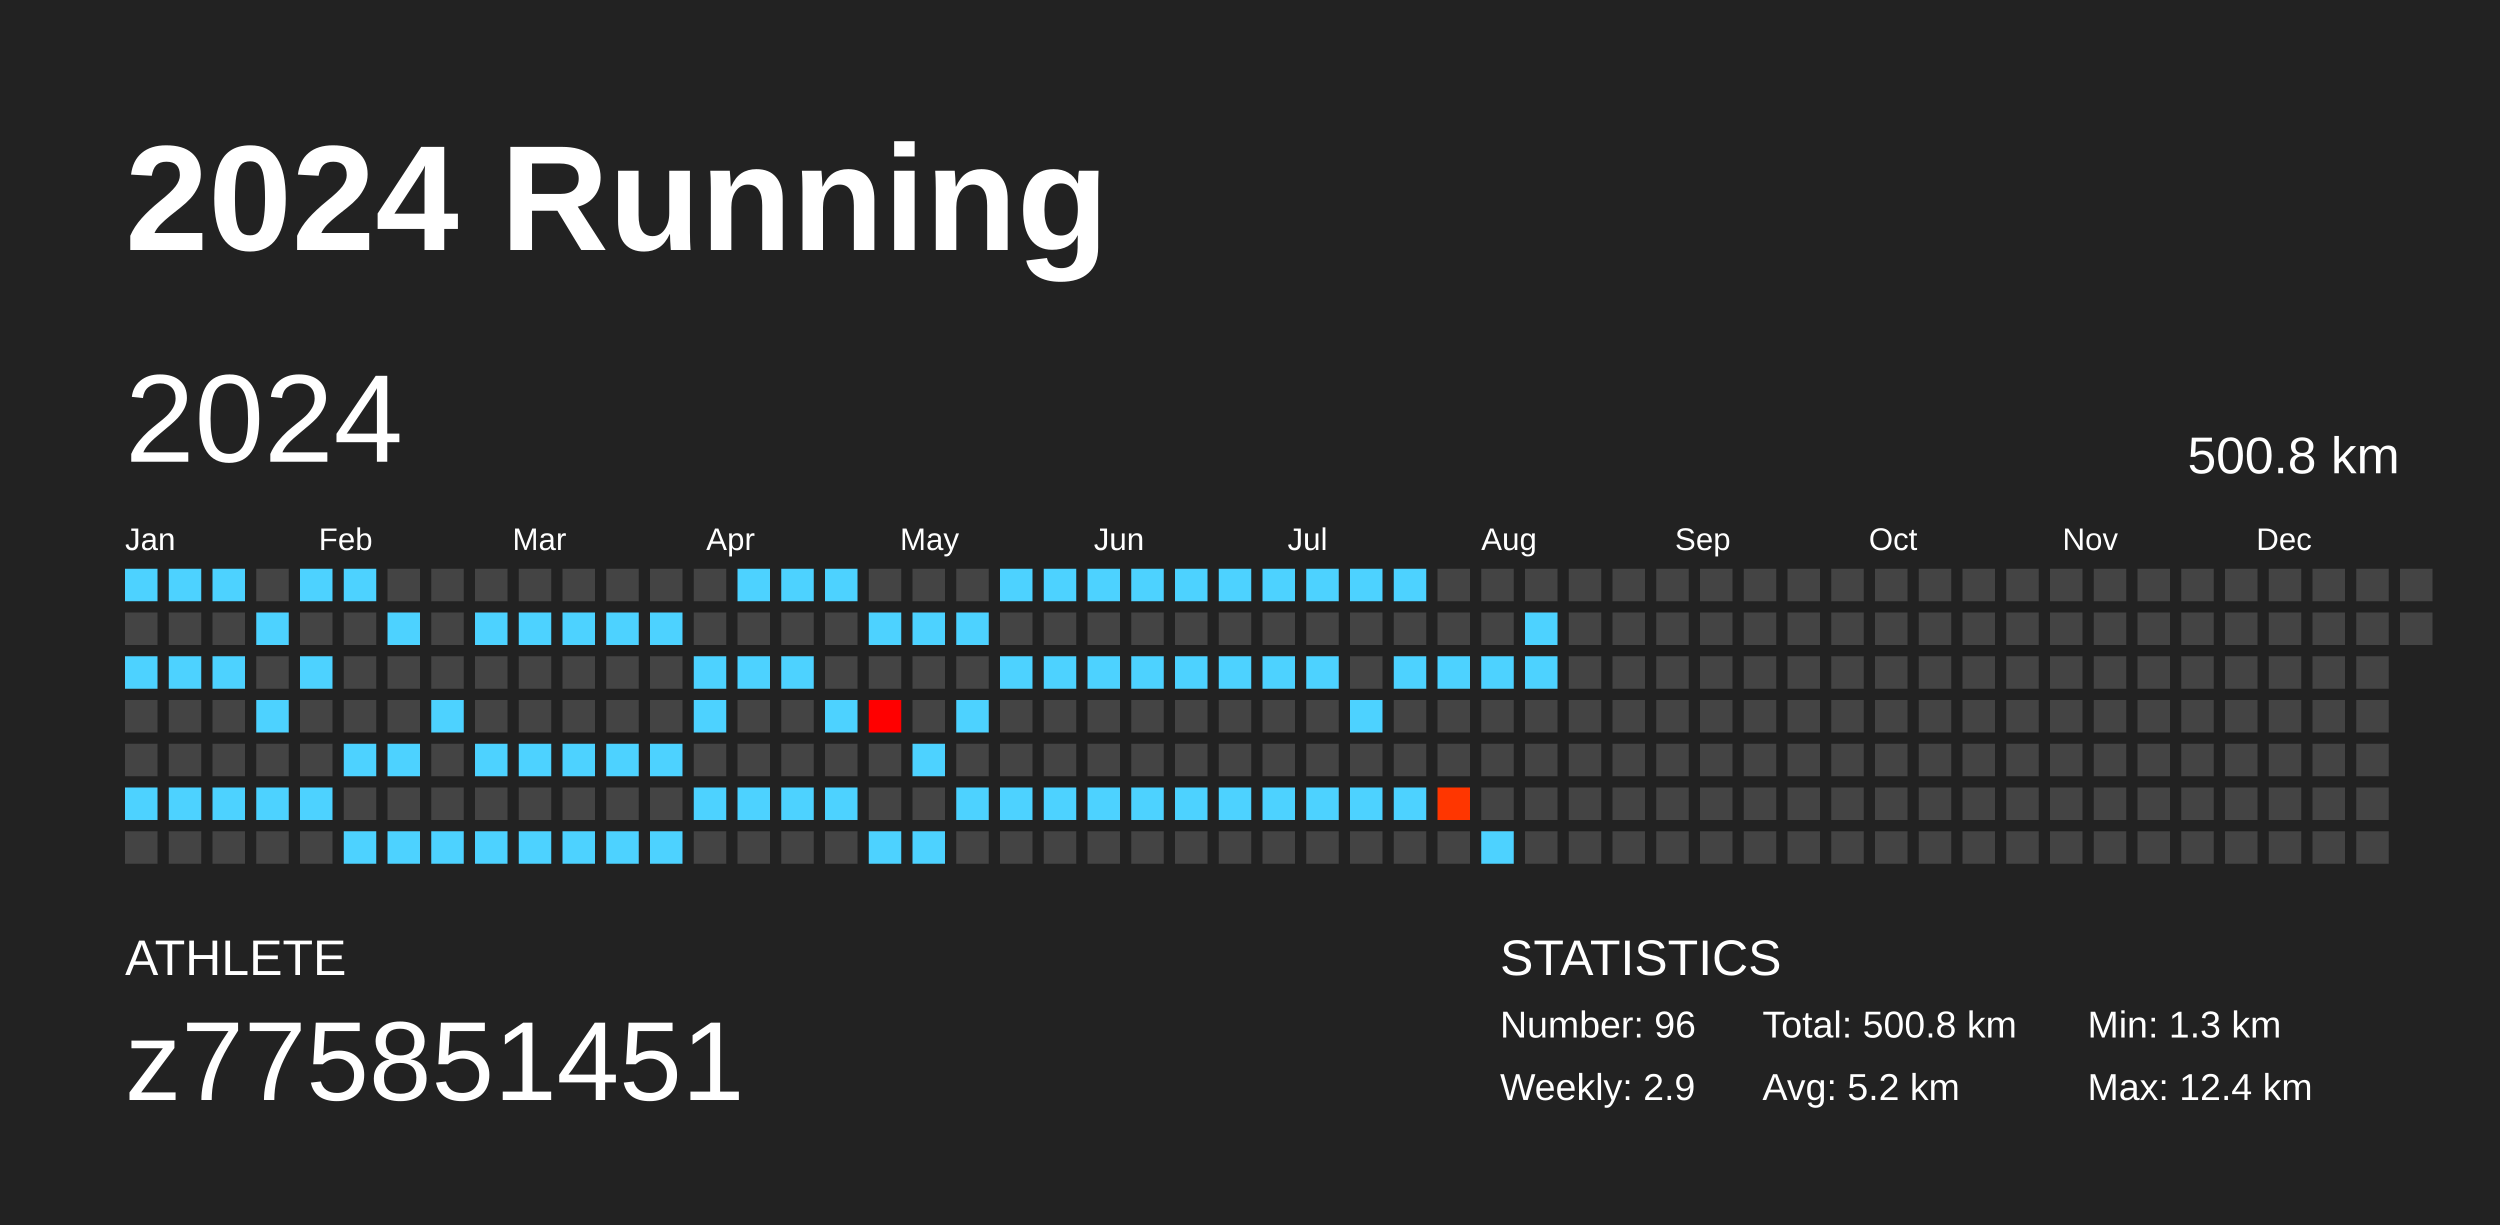
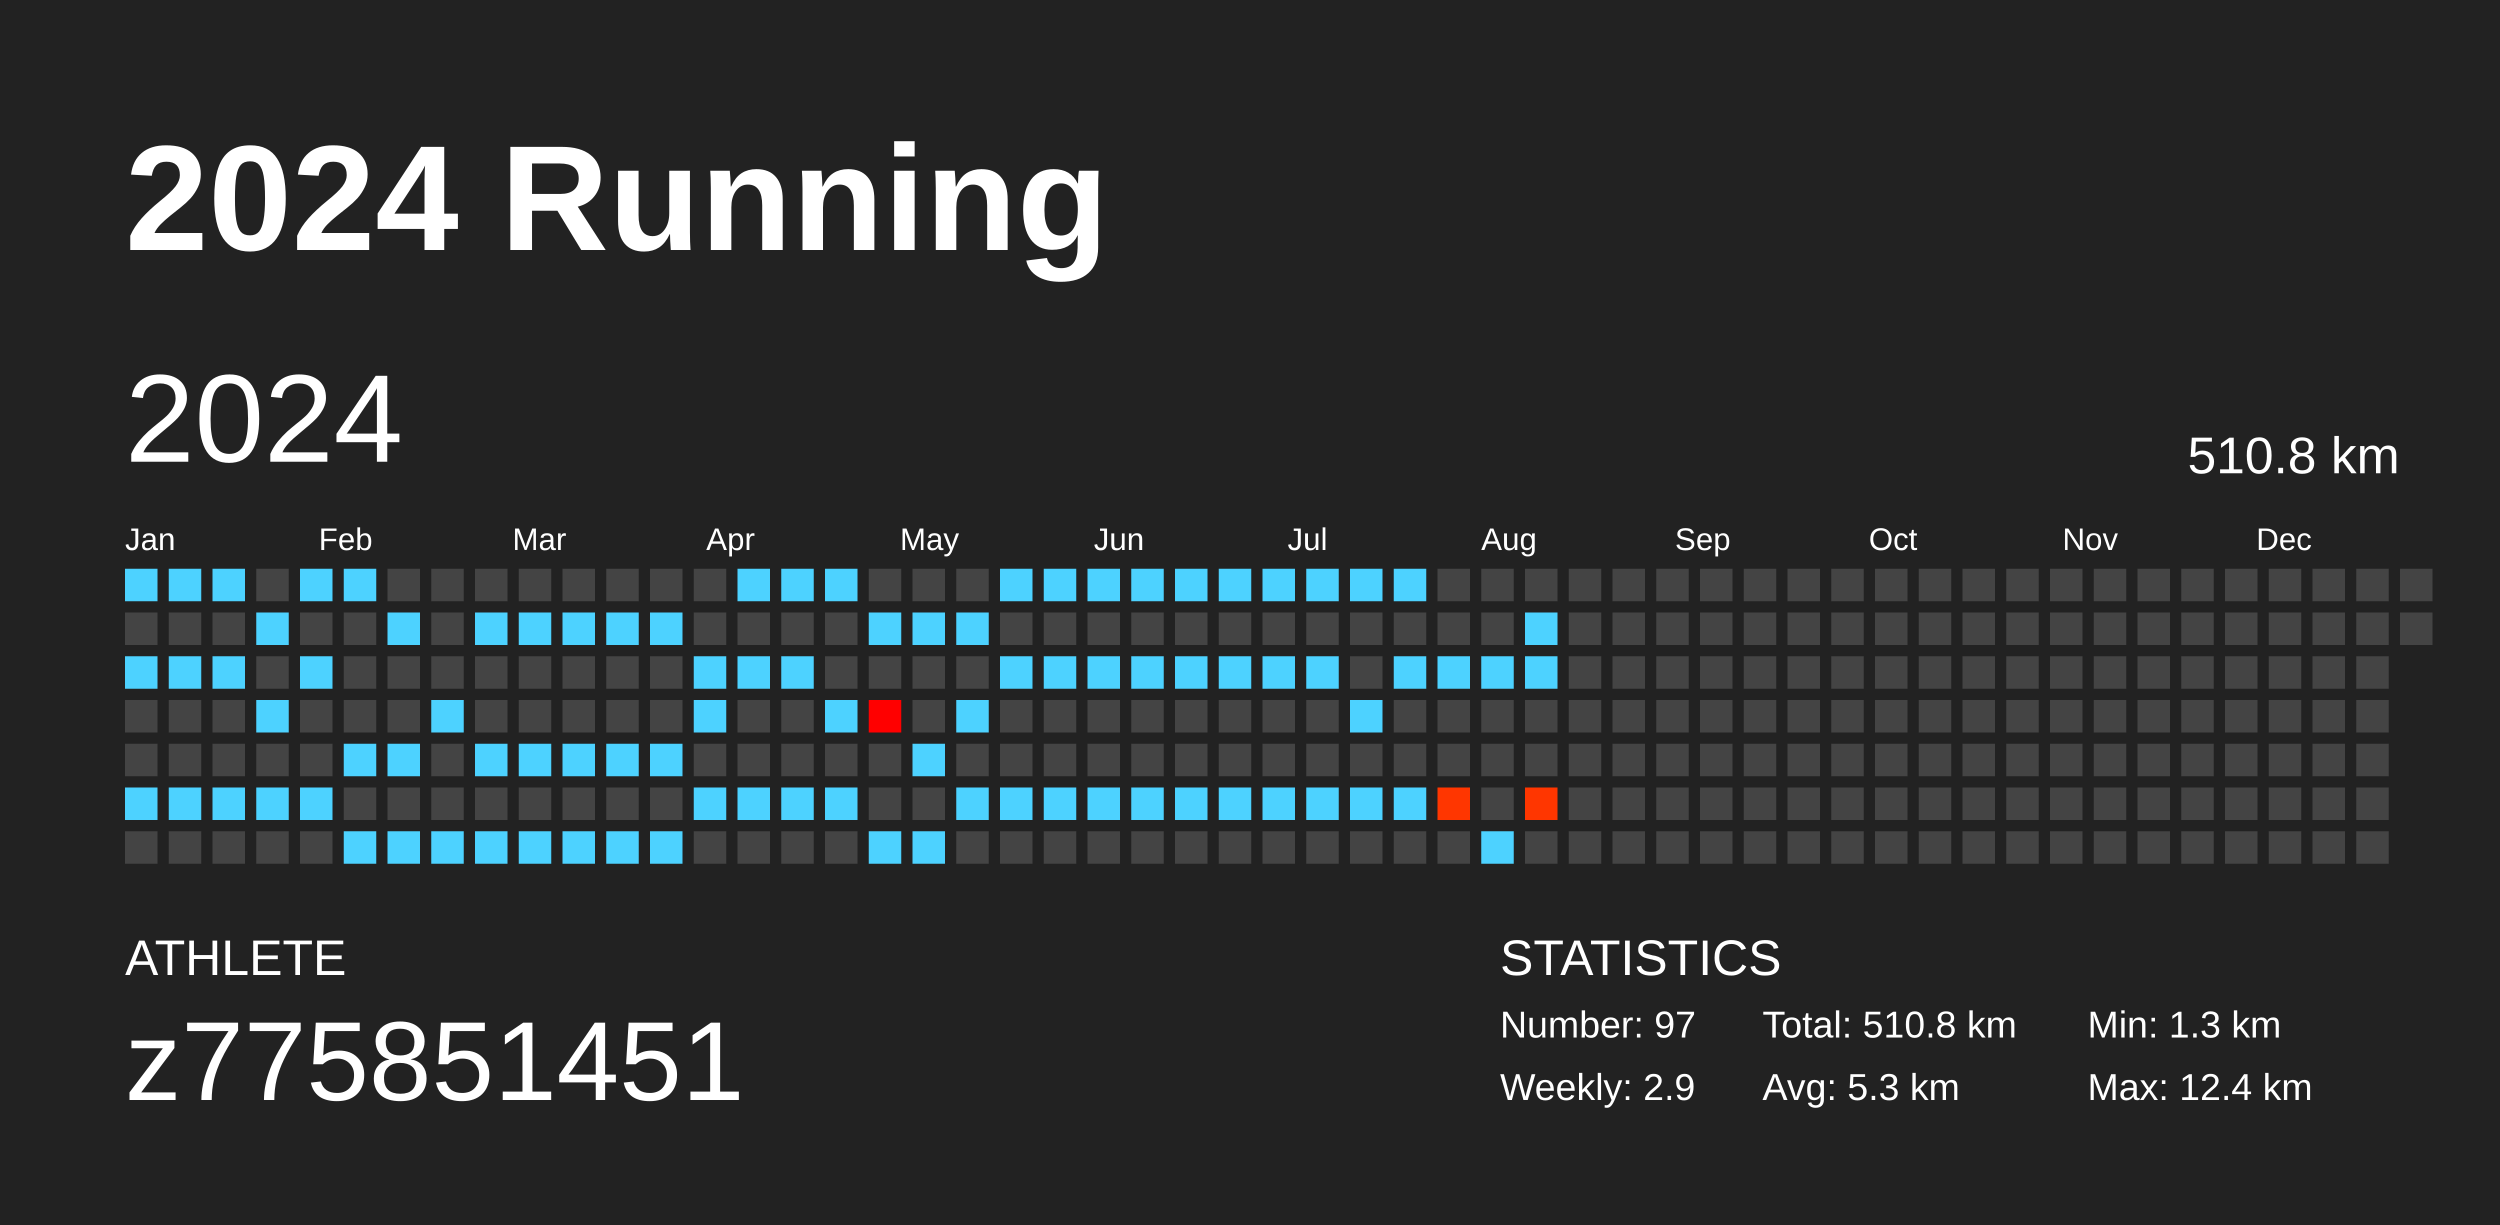
<svg xmlns="http://www.w3.org/2000/svg" baseProfile="full" height="98mm" version="1.1" viewBox="0,0,200,98" width="200mm">
  <defs />
  <rect fill="#222222" height="98" width="200" x="0" y="0" />
  <text fill="#FFFFFF" style="font-size:12px; font-family:Arial; font-weight:bold;" x="10" y="20">2024 Running</text>
  <text fill="#FFFFFF" style="font-size:4px; font-family:Arial" x="10" y="78">ATHLETE</text>
  <text fill="#FFFFFF" style="font-size:9px; font-family:Arial" x="10" y="88">z775851451</text>
  <text fill="#FFFFFF" style="font-size:4px; font-family:Arial" x="120" y="78">STATISTICS</text>
-   <text fill="#FFFFFF" style="font-size:3px; font-family:Arial" x="120" y="83">Number: 96</text>
+   <text fill="#FFFFFF" style="font-size:3px; font-family:Arial" x="120" y="83">Number: 97</text>
  <text fill="#FFFFFF" style="font-size:3px; font-family:Arial" x="120" y="88">Weekly: 2.9</text>
-   <text fill="#FFFFFF" style="font-size:3px; font-family:Arial" x="141" y="83">Total: 500.8 km</text>
-   <text fill="#FFFFFF" style="font-size:3px; font-family:Arial" x="141" y="88">Avg: 5.2 km</text>
+   <text fill="#FFFFFF" style="font-size:3px; font-family:Arial" x="141" y="83">Total: 510.8 km</text>
+   <text fill="#FFFFFF" style="font-size:3px; font-family:Arial" x="141" y="88">Avg: 5.3 km</text>
  <text fill="#FFFFFF" style="font-size:3px; font-family:Arial" x="167" y="83">Min: 1.3 km</text>
  <text fill="#FFFFFF" style="font-size:3px; font-family:Arial" x="167" y="88">Max: 12.4 km</text>
  <text dominant-baseline="hanging" fill="#FFFFFF" style="font-size:10.0px; font-family:Arial;" x="10" y="30">2024</text>
-   <text dominant-baseline="hanging" fill="#FFFFFF" style="font-size:4.125px; font-family:Arial;" x="175" y="35">500.8 km</text>
+   <text dominant-baseline="hanging" fill="#FFFFFF" style="font-size:4.125px; font-family:Arial;" x="175" y="35">510.8 km</text>
  <text fill="#FFFFFF" style="font-size:2.5px; font-family:Arial" x="10.0" y="44">Jan</text>
  <text fill="#FFFFFF" style="font-size:2.5px; font-family:Arial" x="25.5" y="44">Feb</text>
  <text fill="#FFFFFF" style="font-size:2.5px; font-family:Arial" x="41.0" y="44">Mar</text>
  <text fill="#FFFFFF" style="font-size:2.5px; font-family:Arial" x="56.5" y="44">Apr</text>
  <text fill="#FFFFFF" style="font-size:2.5px; font-family:Arial" x="72.0" y="44">May</text>
  <text fill="#FFFFFF" style="font-size:2.5px; font-family:Arial" x="87.5" y="44">Jun</text>
  <text fill="#FFFFFF" style="font-size:2.5px; font-family:Arial" x="103.0" y="44">Jul</text>
  <text fill="#FFFFFF" style="font-size:2.5px; font-family:Arial" x="118.5" y="44">Aug</text>
  <text fill="#FFFFFF" style="font-size:2.5px; font-family:Arial" x="134.0" y="44">Sep</text>
  <text fill="#FFFFFF" style="font-size:2.5px; font-family:Arial" x="149.5" y="44">Oct</text>
  <text fill="#FFFFFF" style="font-size:2.5px; font-family:Arial" x="165.0" y="44">Nov</text>
  <text fill="#FFFFFF" style="font-size:2.5px; font-family:Arial" x="180.5" y="44">Dec</text>
  <rect fill="#4dd2ff" height="2.6" width="2.6" x="10.0" y="45.5" />
  <rect fill="#444444" height="2.6" width="2.6" x="10.0" y="49.0" />
  <rect fill="#4dd2ff" height="2.6" width="2.6" x="10.0" y="52.5" />
  <rect fill="#444444" height="2.6" width="2.6" x="10.0" y="56.0" />
  <rect fill="#444444" height="2.6" width="2.6" x="10.0" y="59.5" />
  <rect fill="#4dd2ff" height="2.6" width="2.6" x="10.0" y="63.0" />
  <rect fill="#444444" height="2.6" width="2.6" x="10.0" y="66.5" />
  <rect fill="#4dd2ff" height="2.6" width="2.6" x="13.5" y="45.5" />
  <rect fill="#444444" height="2.6" width="2.6" x="13.5" y="49.0" />
  <rect fill="#4dd2ff" height="2.6" width="2.6" x="13.5" y="52.5" />
  <rect fill="#444444" height="2.6" width="2.6" x="13.5" y="56.0" />
  <rect fill="#444444" height="2.6" width="2.6" x="13.5" y="59.5" />
  <rect fill="#4dd2ff" height="2.6" width="2.6" x="13.5" y="63.0" />
  <rect fill="#444444" height="2.6" width="2.6" x="13.5" y="66.5" />
  <rect fill="#4dd2ff" height="2.6" width="2.6" x="17.0" y="45.5" />
  <rect fill="#444444" height="2.6" width="2.6" x="17.0" y="49.0" />
  <rect fill="#4dd2ff" height="2.6" width="2.6" x="17.0" y="52.5" />
  <rect fill="#444444" height="2.6" width="2.6" x="17.0" y="56.0" />
  <rect fill="#444444" height="2.6" width="2.6" x="17.0" y="59.5" />
  <rect fill="#4dd2ff" height="2.6" width="2.6" x="17.0" y="63.0" />
  <rect fill="#444444" height="2.6" width="2.6" x="17.0" y="66.5" />
  <rect fill="#444444" height="2.6" width="2.6" x="20.5" y="45.5" />
  <rect fill="#4dd2ff" height="2.6" width="2.6" x="20.5" y="49.0" />
  <rect fill="#444444" height="2.6" width="2.6" x="20.5" y="52.5" />
  <rect fill="#4dd2ff" height="2.6" width="2.6" x="20.5" y="56.0" />
  <rect fill="#444444" height="2.6" width="2.6" x="20.5" y="59.5" />
  <rect fill="#4dd2ff" height="2.6" width="2.6" x="20.5" y="63.0" />
  <rect fill="#444444" height="2.6" width="2.6" x="20.5" y="66.5" />
  <rect fill="#4dd2ff" height="2.6" width="2.6" x="24.0" y="45.5" />
  <rect fill="#444444" height="2.6" width="2.6" x="24.0" y="49.0" />
  <rect fill="#4dd2ff" height="2.6" width="2.6" x="24.0" y="52.5" />
  <rect fill="#444444" height="2.6" width="2.6" x="24.0" y="56.0" />
  <rect fill="#444444" height="2.6" width="2.6" x="24.0" y="59.5" />
  <rect fill="#4dd2ff" height="2.6" width="2.6" x="24.0" y="63.0" />
  <rect fill="#444444" height="2.6" width="2.6" x="24.0" y="66.5" />
  <rect fill="#4dd2ff" height="2.6" width="2.6" x="27.5" y="45.5" />
  <rect fill="#444444" height="2.6" width="2.6" x="27.5" y="49.0" />
  <rect fill="#444444" height="2.6" width="2.6" x="27.5" y="52.5" />
  <rect fill="#444444" height="2.6" width="2.6" x="27.5" y="56.0" />
  <rect fill="#4dd2ff" height="2.6" width="2.6" x="27.5" y="59.5" />
  <rect fill="#444444" height="2.6" width="2.6" x="27.5" y="63.0" />
  <rect fill="#4dd2ff" height="2.6" width="2.6" x="27.5" y="66.5" />
  <rect fill="#444444" height="2.6" width="2.6" x="31.0" y="45.5" />
  <rect fill="#4dd2ff" height="2.6" width="2.6" x="31.0" y="49.0" />
  <rect fill="#444444" height="2.6" width="2.6" x="31.0" y="52.5" />
  <rect fill="#444444" height="2.6" width="2.6" x="31.0" y="56.0" />
  <rect fill="#4dd2ff" height="2.6" width="2.6" x="31.0" y="59.5" />
  <rect fill="#444444" height="2.6" width="2.6" x="31.0" y="63.0" />
  <rect fill="#4dd2ff" height="2.6" width="2.6" x="31.0" y="66.5" />
  <rect fill="#444444" height="2.6" width="2.6" x="34.5" y="45.5" />
  <rect fill="#444444" height="2.6" width="2.6" x="34.5" y="49.0" />
  <rect fill="#444444" height="2.6" width="2.6" x="34.5" y="52.5" />
  <rect fill="#4dd2ff" height="2.6" width="2.6" x="34.5" y="56.0" />
  <rect fill="#444444" height="2.6" width="2.6" x="34.5" y="59.5" />
  <rect fill="#444444" height="2.6" width="2.6" x="34.5" y="63.0" />
  <rect fill="#4dd2ff" height="2.6" width="2.6" x="34.5" y="66.5" />
  <rect fill="#444444" height="2.6" width="2.6" x="38.0" y="45.5" />
  <rect fill="#4dd2ff" height="2.6" width="2.6" x="38.0" y="49.0" />
  <rect fill="#444444" height="2.6" width="2.6" x="38.0" y="52.5" />
  <rect fill="#444444" height="2.6" width="2.6" x="38.0" y="56.0" />
  <rect fill="#4dd2ff" height="2.6" width="2.6" x="38.0" y="59.5" />
  <rect fill="#444444" height="2.6" width="2.6" x="38.0" y="63.0" />
  <rect fill="#4dd2ff" height="2.6" width="2.6" x="38.0" y="66.5" />
  <rect fill="#444444" height="2.6" width="2.6" x="41.5" y="45.5" />
  <rect fill="#4dd2ff" height="2.6" width="2.6" x="41.5" y="49.0" />
  <rect fill="#444444" height="2.6" width="2.6" x="41.5" y="52.5" />
  <rect fill="#444444" height="2.6" width="2.6" x="41.5" y="56.0" />
  <rect fill="#4dd2ff" height="2.6" width="2.6" x="41.5" y="59.5" />
  <rect fill="#444444" height="2.6" width="2.6" x="41.5" y="63.0" />
  <rect fill="#4dd2ff" height="2.6" width="2.6" x="41.5" y="66.5" />
  <rect fill="#444444" height="2.6" width="2.6" x="45.0" y="45.5" />
  <rect fill="#4dd2ff" height="2.6" width="2.6" x="45.0" y="49.0" />
  <rect fill="#444444" height="2.6" width="2.6" x="45.0" y="52.5" />
  <rect fill="#444444" height="2.6" width="2.6" x="45.0" y="56.0" />
  <rect fill="#4dd2ff" height="2.6" width="2.6" x="45.0" y="59.5" />
  <rect fill="#444444" height="2.6" width="2.6" x="45.0" y="63.0" />
  <rect fill="#4dd2ff" height="2.6" width="2.6" x="45.0" y="66.5" />
  <rect fill="#444444" height="2.6" width="2.6" x="48.5" y="45.5" />
  <rect fill="#4dd2ff" height="2.6" width="2.6" x="48.5" y="49.0" />
  <rect fill="#444444" height="2.6" width="2.6" x="48.5" y="52.5" />
  <rect fill="#444444" height="2.6" width="2.6" x="48.5" y="56.0" />
  <rect fill="#4dd2ff" height="2.6" width="2.6" x="48.5" y="59.5" />
  <rect fill="#444444" height="2.6" width="2.6" x="48.5" y="63.0" />
  <rect fill="#4dd2ff" height="2.6" width="2.6" x="48.5" y="66.5" />
  <rect fill="#444444" height="2.6" width="2.6" x="52.0" y="45.5" />
  <rect fill="#4dd2ff" height="2.6" width="2.6" x="52.0" y="49.0" />
  <rect fill="#444444" height="2.6" width="2.6" x="52.0" y="52.5" />
  <rect fill="#444444" height="2.6" width="2.6" x="52.0" y="56.0" />
  <rect fill="#4dd2ff" height="2.6" width="2.6" x="52.0" y="59.5" />
  <rect fill="#444444" height="2.6" width="2.6" x="52.0" y="63.0" />
  <rect fill="#4dd2ff" height="2.6" width="2.6" x="52.0" y="66.5" />
  <rect fill="#444444" height="2.6" width="2.6" x="55.5" y="45.5" />
  <rect fill="#444444" height="2.6" width="2.6" x="55.5" y="49.0" />
  <rect fill="#4dd2ff" height="2.6" width="2.6" x="55.5" y="52.5" />
  <rect fill="#4dd2ff" height="2.6" width="2.6" x="55.5" y="56.0" />
  <rect fill="#444444" height="2.6" width="2.6" x="55.5" y="59.5" />
  <rect fill="#4dd2ff" height="2.6" width="2.6" x="55.5" y="63.0" />
  <rect fill="#444444" height="2.6" width="2.6" x="55.5" y="66.5" />
  <rect fill="#4dd2ff" height="2.6" width="2.6" x="59.0" y="45.5" />
  <rect fill="#444444" height="2.6" width="2.6" x="59.0" y="49.0" />
  <rect fill="#4dd2ff" height="2.6" width="2.6" x="59.0" y="52.5" />
  <rect fill="#444444" height="2.6" width="2.6" x="59.0" y="56.0" />
  <rect fill="#444444" height="2.6" width="2.6" x="59.0" y="59.5" />
  <rect fill="#4dd2ff" height="2.6" width="2.6" x="59.0" y="63.0" />
  <rect fill="#444444" height="2.6" width="2.6" x="59.0" y="66.5" />
  <rect fill="#4dd2ff" height="2.6" width="2.6" x="62.5" y="45.5" />
  <rect fill="#444444" height="2.6" width="2.6" x="62.5" y="49.0" />
  <rect fill="#4dd2ff" height="2.6" width="2.6" x="62.5" y="52.5" />
  <rect fill="#444444" height="2.6" width="2.6" x="62.5" y="56.0" />
  <rect fill="#444444" height="2.6" width="2.6" x="62.5" y="59.5" />
  <rect fill="#4dd2ff" height="2.6" width="2.6" x="62.5" y="63.0" />
  <rect fill="#444444" height="2.6" width="2.6" x="62.5" y="66.5" />
  <rect fill="#4dd2ff" height="2.6" width="2.6" x="66.0" y="45.5" />
  <rect fill="#444444" height="2.6" width="2.6" x="66.0" y="49.0" />
  <rect fill="#444444" height="2.6" width="2.6" x="66.0" y="52.5" />
  <rect fill="#4dd2ff" height="2.6" width="2.6" x="66.0" y="56.0" />
  <rect fill="#444444" height="2.6" width="2.6" x="66.0" y="59.5" />
  <rect fill="#4dd2ff" height="2.6" width="2.6" x="66.0" y="63.0" />
  <rect fill="#444444" height="2.6" width="2.6" x="66.0" y="66.5" />
  <rect fill="#444444" height="2.6" width="2.6" x="69.5" y="45.5" />
  <rect fill="#4dd2ff" height="2.6" width="2.6" x="69.5" y="49.0" />
  <rect fill="#444444" height="2.6" width="2.6" x="69.5" y="52.5" />
  <rect fill="#ff0000" height="2.6" width="2.6" x="69.5" y="56.0" />
  <rect fill="#444444" height="2.6" width="2.6" x="69.5" y="59.5" />
  <rect fill="#444444" height="2.6" width="2.6" x="69.5" y="63.0" />
  <rect fill="#4dd2ff" height="2.6" width="2.6" x="69.5" y="66.5" />
  <rect fill="#444444" height="2.6" width="2.6" x="73.0" y="45.5" />
  <rect fill="#4dd2ff" height="2.6" width="2.6" x="73.0" y="49.0" />
  <rect fill="#444444" height="2.6" width="2.6" x="73.0" y="52.5" />
  <rect fill="#444444" height="2.6" width="2.6" x="73.0" y="56.0" />
  <rect fill="#4dd2ff" height="2.6" width="2.6" x="73.0" y="59.5" />
  <rect fill="#444444" height="2.6" width="2.6" x="73.0" y="63.0" />
  <rect fill="#4dd2ff" height="2.6" width="2.6" x="73.0" y="66.5" />
  <rect fill="#444444" height="2.6" width="2.6" x="76.5" y="45.5" />
  <rect fill="#4dd2ff" height="2.6" width="2.6" x="76.5" y="49.0" />
  <rect fill="#444444" height="2.6" width="2.6" x="76.5" y="52.5" />
  <rect fill="#4dd2ff" height="2.6" width="2.6" x="76.5" y="56.0" />
  <rect fill="#444444" height="2.6" width="2.6" x="76.5" y="59.5" />
  <rect fill="#4dd2ff" height="2.6" width="2.6" x="76.5" y="63.0" />
  <rect fill="#444444" height="2.6" width="2.6" x="76.5" y="66.5" />
  <rect fill="#4dd2ff" height="2.6" width="2.6" x="80.0" y="45.5" />
  <rect fill="#444444" height="2.6" width="2.6" x="80.0" y="49.0" />
  <rect fill="#4dd2ff" height="2.6" width="2.6" x="80.0" y="52.5" />
  <rect fill="#444444" height="2.6" width="2.6" x="80.0" y="56.0" />
  <rect fill="#444444" height="2.6" width="2.6" x="80.0" y="59.5" />
  <rect fill="#4dd2ff" height="2.6" width="2.6" x="80.0" y="63.0" />
  <rect fill="#444444" height="2.6" width="2.6" x="80.0" y="66.5" />
  <rect fill="#4dd2ff" height="2.6" width="2.6" x="83.5" y="45.5" />
  <rect fill="#444444" height="2.6" width="2.6" x="83.5" y="49.0" />
  <rect fill="#4dd2ff" height="2.6" width="2.6" x="83.5" y="52.5" />
  <rect fill="#444444" height="2.6" width="2.6" x="83.5" y="56.0" />
  <rect fill="#444444" height="2.6" width="2.6" x="83.5" y="59.5" />
  <rect fill="#4dd2ff" height="2.6" width="2.6" x="83.5" y="63.0" />
  <rect fill="#444444" height="2.6" width="2.6" x="83.5" y="66.5" />
  <rect fill="#4dd2ff" height="2.6" width="2.6" x="87.0" y="45.5" />
  <rect fill="#444444" height="2.6" width="2.6" x="87.0" y="49.0" />
  <rect fill="#4dd2ff" height="2.6" width="2.6" x="87.0" y="52.5" />
  <rect fill="#444444" height="2.6" width="2.6" x="87.0" y="56.0" />
  <rect fill="#444444" height="2.6" width="2.6" x="87.0" y="59.5" />
  <rect fill="#4dd2ff" height="2.6" width="2.6" x="87.0" y="63.0" />
  <rect fill="#444444" height="2.6" width="2.6" x="87.0" y="66.5" />
  <rect fill="#4dd2ff" height="2.6" width="2.6" x="90.5" y="45.5" />
  <rect fill="#444444" height="2.6" width="2.6" x="90.5" y="49.0" />
  <rect fill="#4dd2ff" height="2.6" width="2.6" x="90.5" y="52.5" />
  <rect fill="#444444" height="2.6" width="2.6" x="90.5" y="56.0" />
  <rect fill="#444444" height="2.6" width="2.6" x="90.5" y="59.5" />
  <rect fill="#4dd2ff" height="2.6" width="2.6" x="90.5" y="63.0" />
  <rect fill="#444444" height="2.6" width="2.6" x="90.5" y="66.5" />
  <rect fill="#4dd2ff" height="2.6" width="2.6" x="94.0" y="45.5" />
  <rect fill="#444444" height="2.6" width="2.6" x="94.0" y="49.0" />
  <rect fill="#4dd2ff" height="2.6" width="2.6" x="94.0" y="52.5" />
  <rect fill="#444444" height="2.6" width="2.6" x="94.0" y="56.0" />
  <rect fill="#444444" height="2.6" width="2.6" x="94.0" y="59.5" />
  <rect fill="#4dd2ff" height="2.6" width="2.6" x="94.0" y="63.0" />
  <rect fill="#444444" height="2.6" width="2.6" x="94.0" y="66.5" />
  <rect fill="#4dd2ff" height="2.6" width="2.6" x="97.5" y="45.5" />
  <rect fill="#444444" height="2.6" width="2.6" x="97.5" y="49.0" />
  <rect fill="#4dd2ff" height="2.6" width="2.6" x="97.5" y="52.5" />
  <rect fill="#444444" height="2.6" width="2.6" x="97.5" y="56.0" />
  <rect fill="#444444" height="2.6" width="2.6" x="97.5" y="59.5" />
  <rect fill="#4dd2ff" height="2.6" width="2.6" x="97.5" y="63.0" />
  <rect fill="#444444" height="2.6" width="2.6" x="97.5" y="66.5" />
  <rect fill="#4dd2ff" height="2.6" width="2.6" x="101.0" y="45.5" />
  <rect fill="#444444" height="2.6" width="2.6" x="101.0" y="49.0" />
  <rect fill="#4dd2ff" height="2.6" width="2.6" x="101.0" y="52.5" />
  <rect fill="#444444" height="2.6" width="2.6" x="101.0" y="56.0" />
  <rect fill="#444444" height="2.6" width="2.6" x="101.0" y="59.5" />
  <rect fill="#4dd2ff" height="2.6" width="2.6" x="101.0" y="63.0" />
  <rect fill="#444444" height="2.6" width="2.6" x="101.0" y="66.5" />
  <rect fill="#4dd2ff" height="2.6" width="2.6" x="104.5" y="45.5" />
  <rect fill="#444444" height="2.6" width="2.6" x="104.5" y="49.0" />
  <rect fill="#4dd2ff" height="2.6" width="2.6" x="104.5" y="52.5" />
  <rect fill="#444444" height="2.6" width="2.6" x="104.5" y="56.0" />
  <rect fill="#444444" height="2.6" width="2.6" x="104.5" y="59.5" />
  <rect fill="#4dd2ff" height="2.6" width="2.6" x="104.5" y="63.0" />
  <rect fill="#444444" height="2.6" width="2.6" x="104.5" y="66.5" />
  <rect fill="#4dd2ff" height="2.6" width="2.6" x="108.0" y="45.5" />
  <rect fill="#444444" height="2.6" width="2.6" x="108.0" y="49.0" />
  <rect fill="#444444" height="2.6" width="2.6" x="108.0" y="52.5" />
  <rect fill="#4dd2ff" height="2.6" width="2.6" x="108.0" y="56.0" />
  <rect fill="#444444" height="2.6" width="2.6" x="108.0" y="59.5" />
  <rect fill="#4dd2ff" height="2.6" width="2.6" x="108.0" y="63.0" />
  <rect fill="#444444" height="2.6" width="2.6" x="108.0" y="66.5" />
  <rect fill="#4dd2ff" height="2.6" width="2.6" x="111.5" y="45.5" />
  <rect fill="#444444" height="2.6" width="2.6" x="111.5" y="49.0" />
  <rect fill="#4dd2ff" height="2.6" width="2.6" x="111.5" y="52.5" />
  <rect fill="#444444" height="2.6" width="2.6" x="111.5" y="56.0" />
  <rect fill="#444444" height="2.6" width="2.6" x="111.5" y="59.5" />
  <rect fill="#4dd2ff" height="2.6" width="2.6" x="111.5" y="63.0" />
  <rect fill="#444444" height="2.6" width="2.6" x="111.5" y="66.5" />
  <rect fill="#444444" height="2.6" width="2.6" x="115.0" y="45.5" />
  <rect fill="#444444" height="2.6" width="2.6" x="115.0" y="49.0" />
  <rect fill="#4dd2ff" height="2.6" width="2.6" x="115.0" y="52.5" />
  <rect fill="#444444" height="2.6" width="2.6" x="115.0" y="56.0" />
  <rect fill="#444444" height="2.6" width="2.6" x="115.0" y="59.5" />
  <rect fill="#ff3600" height="2.6" width="2.6" x="115.0" y="63.0" />
  <rect fill="#444444" height="2.6" width="2.6" x="115.0" y="66.5" />
  <rect fill="#444444" height="2.6" width="2.6" x="118.5" y="45.5" />
  <rect fill="#444444" height="2.6" width="2.6" x="118.5" y="49.0" />
  <rect fill="#4dd2ff" height="2.6" width="2.6" x="118.5" y="52.5" />
  <rect fill="#444444" height="2.6" width="2.6" x="118.5" y="56.0" />
  <rect fill="#444444" height="2.6" width="2.6" x="118.5" y="59.5" />
  <rect fill="#444444" height="2.6" width="2.6" x="118.5" y="63.0" />
  <rect fill="#4dd2ff" height="2.6" width="2.6" x="118.5" y="66.5" />
  <rect fill="#444444" height="2.6" width="2.6" x="122.0" y="45.5" />
  <rect fill="#4dd2ff" height="2.6" width="2.6" x="122.0" y="49.0" />
  <rect fill="#4dd2ff" height="2.6" width="2.6" x="122.0" y="52.5" />
  <rect fill="#444444" height="2.6" width="2.6" x="122.0" y="56.0" />
  <rect fill="#444444" height="2.6" width="2.6" x="122.0" y="59.5" />
-   <rect fill="#444444" height="2.6" width="2.6" x="122.0" y="63.0" />
+   <rect fill="#ff3600" height="2.6" width="2.6" x="122.0" y="63.0" />
  <rect fill="#444444" height="2.6" width="2.6" x="122.0" y="66.5" />
  <rect fill="#444444" height="2.6" width="2.6" x="125.5" y="45.5" />
  <rect fill="#444444" height="2.6" width="2.6" x="125.5" y="49.0" />
  <rect fill="#444444" height="2.6" width="2.6" x="125.5" y="52.5" />
  <rect fill="#444444" height="2.6" width="2.6" x="125.5" y="56.0" />
  <rect fill="#444444" height="2.6" width="2.6" x="125.5" y="59.5" />
  <rect fill="#444444" height="2.6" width="2.6" x="125.5" y="63.0" />
  <rect fill="#444444" height="2.6" width="2.6" x="125.5" y="66.5" />
  <rect fill="#444444" height="2.6" width="2.6" x="129.0" y="45.5" />
  <rect fill="#444444" height="2.6" width="2.6" x="129.0" y="49.0" />
  <rect fill="#444444" height="2.6" width="2.6" x="129.0" y="52.5" />
  <rect fill="#444444" height="2.6" width="2.6" x="129.0" y="56.0" />
  <rect fill="#444444" height="2.6" width="2.6" x="129.0" y="59.5" />
  <rect fill="#444444" height="2.6" width="2.6" x="129.0" y="63.0" />
  <rect fill="#444444" height="2.6" width="2.6" x="129.0" y="66.5" />
  <rect fill="#444444" height="2.6" width="2.6" x="132.5" y="45.5" />
  <rect fill="#444444" height="2.6" width="2.6" x="132.5" y="49.0" />
  <rect fill="#444444" height="2.6" width="2.6" x="132.5" y="52.5" />
  <rect fill="#444444" height="2.6" width="2.6" x="132.5" y="56.0" />
  <rect fill="#444444" height="2.6" width="2.6" x="132.5" y="59.5" />
  <rect fill="#444444" height="2.6" width="2.6" x="132.5" y="63.0" />
  <rect fill="#444444" height="2.6" width="2.6" x="132.5" y="66.5" />
  <rect fill="#444444" height="2.6" width="2.6" x="136.0" y="45.5" />
  <rect fill="#444444" height="2.6" width="2.6" x="136.0" y="49.0" />
  <rect fill="#444444" height="2.6" width="2.6" x="136.0" y="52.5" />
  <rect fill="#444444" height="2.6" width="2.6" x="136.0" y="56.0" />
  <rect fill="#444444" height="2.6" width="2.6" x="136.0" y="59.5" />
  <rect fill="#444444" height="2.6" width="2.6" x="136.0" y="63.0" />
  <rect fill="#444444" height="2.6" width="2.6" x="136.0" y="66.5" />
  <rect fill="#444444" height="2.6" width="2.6" x="139.5" y="45.5" />
  <rect fill="#444444" height="2.6" width="2.6" x="139.5" y="49.0" />
  <rect fill="#444444" height="2.6" width="2.6" x="139.5" y="52.5" />
  <rect fill="#444444" height="2.6" width="2.6" x="139.5" y="56.0" />
  <rect fill="#444444" height="2.6" width="2.6" x="139.5" y="59.5" />
  <rect fill="#444444" height="2.6" width="2.6" x="139.5" y="63.0" />
  <rect fill="#444444" height="2.6" width="2.6" x="139.5" y="66.5" />
  <rect fill="#444444" height="2.6" width="2.6" x="143.0" y="45.5" />
  <rect fill="#444444" height="2.6" width="2.6" x="143.0" y="49.0" />
  <rect fill="#444444" height="2.6" width="2.6" x="143.0" y="52.5" />
  <rect fill="#444444" height="2.6" width="2.6" x="143.0" y="56.0" />
  <rect fill="#444444" height="2.6" width="2.6" x="143.0" y="59.5" />
  <rect fill="#444444" height="2.6" width="2.6" x="143.0" y="63.0" />
  <rect fill="#444444" height="2.6" width="2.6" x="143.0" y="66.5" />
  <rect fill="#444444" height="2.6" width="2.6" x="146.5" y="45.5" />
  <rect fill="#444444" height="2.6" width="2.6" x="146.5" y="49.0" />
  <rect fill="#444444" height="2.6" width="2.6" x="146.5" y="52.5" />
  <rect fill="#444444" height="2.6" width="2.6" x="146.5" y="56.0" />
  <rect fill="#444444" height="2.6" width="2.6" x="146.5" y="59.5" />
  <rect fill="#444444" height="2.6" width="2.6" x="146.5" y="63.0" />
  <rect fill="#444444" height="2.6" width="2.6" x="146.5" y="66.5" />
  <rect fill="#444444" height="2.6" width="2.6" x="150.0" y="45.5" />
  <rect fill="#444444" height="2.6" width="2.6" x="150.0" y="49.0" />
  <rect fill="#444444" height="2.6" width="2.6" x="150.0" y="52.5" />
  <rect fill="#444444" height="2.6" width="2.6" x="150.0" y="56.0" />
  <rect fill="#444444" height="2.6" width="2.6" x="150.0" y="59.5" />
  <rect fill="#444444" height="2.6" width="2.6" x="150.0" y="63.0" />
  <rect fill="#444444" height="2.6" width="2.6" x="150.0" y="66.5" />
  <rect fill="#444444" height="2.6" width="2.6" x="153.5" y="45.5" />
  <rect fill="#444444" height="2.6" width="2.6" x="153.5" y="49.0" />
  <rect fill="#444444" height="2.6" width="2.6" x="153.5" y="52.5" />
  <rect fill="#444444" height="2.6" width="2.6" x="153.5" y="56.0" />
  <rect fill="#444444" height="2.6" width="2.6" x="153.5" y="59.5" />
  <rect fill="#444444" height="2.6" width="2.6" x="153.5" y="63.0" />
  <rect fill="#444444" height="2.6" width="2.6" x="153.5" y="66.5" />
  <rect fill="#444444" height="2.6" width="2.6" x="157.0" y="45.5" />
  <rect fill="#444444" height="2.6" width="2.6" x="157.0" y="49.0" />
  <rect fill="#444444" height="2.6" width="2.6" x="157.0" y="52.5" />
  <rect fill="#444444" height="2.6" width="2.6" x="157.0" y="56.0" />
  <rect fill="#444444" height="2.6" width="2.6" x="157.0" y="59.5" />
  <rect fill="#444444" height="2.6" width="2.6" x="157.0" y="63.0" />
  <rect fill="#444444" height="2.6" width="2.6" x="157.0" y="66.5" />
  <rect fill="#444444" height="2.6" width="2.6" x="160.5" y="45.5" />
  <rect fill="#444444" height="2.6" width="2.6" x="160.5" y="49.0" />
  <rect fill="#444444" height="2.6" width="2.6" x="160.5" y="52.5" />
  <rect fill="#444444" height="2.6" width="2.6" x="160.5" y="56.0" />
  <rect fill="#444444" height="2.6" width="2.6" x="160.5" y="59.5" />
  <rect fill="#444444" height="2.6" width="2.6" x="160.5" y="63.0" />
  <rect fill="#444444" height="2.6" width="2.6" x="160.5" y="66.5" />
  <rect fill="#444444" height="2.6" width="2.6" x="164.0" y="45.5" />
  <rect fill="#444444" height="2.6" width="2.6" x="164.0" y="49.0" />
  <rect fill="#444444" height="2.6" width="2.6" x="164.0" y="52.5" />
  <rect fill="#444444" height="2.6" width="2.6" x="164.0" y="56.0" />
  <rect fill="#444444" height="2.6" width="2.6" x="164.0" y="59.5" />
  <rect fill="#444444" height="2.6" width="2.6" x="164.0" y="63.0" />
  <rect fill="#444444" height="2.6" width="2.6" x="164.0" y="66.5" />
  <rect fill="#444444" height="2.6" width="2.6" x="167.5" y="45.5" />
  <rect fill="#444444" height="2.6" width="2.6" x="167.5" y="49.0" />
  <rect fill="#444444" height="2.6" width="2.6" x="167.5" y="52.5" />
  <rect fill="#444444" height="2.6" width="2.6" x="167.5" y="56.0" />
  <rect fill="#444444" height="2.6" width="2.6" x="167.5" y="59.5" />
  <rect fill="#444444" height="2.6" width="2.6" x="167.5" y="63.0" />
  <rect fill="#444444" height="2.6" width="2.6" x="167.5" y="66.5" />
  <rect fill="#444444" height="2.6" width="2.6" x="171.0" y="45.5" />
  <rect fill="#444444" height="2.6" width="2.6" x="171.0" y="49.0" />
  <rect fill="#444444" height="2.6" width="2.6" x="171.0" y="52.5" />
  <rect fill="#444444" height="2.6" width="2.6" x="171.0" y="56.0" />
  <rect fill="#444444" height="2.6" width="2.6" x="171.0" y="59.5" />
  <rect fill="#444444" height="2.6" width="2.6" x="171.0" y="63.0" />
  <rect fill="#444444" height="2.6" width="2.6" x="171.0" y="66.5" />
  <rect fill="#444444" height="2.6" width="2.6" x="174.5" y="45.5" />
  <rect fill="#444444" height="2.6" width="2.6" x="174.5" y="49.0" />
  <rect fill="#444444" height="2.6" width="2.6" x="174.5" y="52.5" />
  <rect fill="#444444" height="2.6" width="2.6" x="174.5" y="56.0" />
  <rect fill="#444444" height="2.6" width="2.6" x="174.5" y="59.5" />
  <rect fill="#444444" height="2.6" width="2.6" x="174.5" y="63.0" />
  <rect fill="#444444" height="2.6" width="2.6" x="174.5" y="66.5" />
  <rect fill="#444444" height="2.6" width="2.6" x="178.0" y="45.5" />
  <rect fill="#444444" height="2.6" width="2.6" x="178.0" y="49.0" />
  <rect fill="#444444" height="2.6" width="2.6" x="178.0" y="52.5" />
  <rect fill="#444444" height="2.6" width="2.6" x="178.0" y="56.0" />
  <rect fill="#444444" height="2.6" width="2.6" x="178.0" y="59.5" />
  <rect fill="#444444" height="2.6" width="2.6" x="178.0" y="63.0" />
  <rect fill="#444444" height="2.6" width="2.6" x="178.0" y="66.5" />
  <rect fill="#444444" height="2.6" width="2.6" x="181.5" y="45.5" />
  <rect fill="#444444" height="2.6" width="2.6" x="181.5" y="49.0" />
  <rect fill="#444444" height="2.6" width="2.6" x="181.5" y="52.5" />
  <rect fill="#444444" height="2.6" width="2.6" x="181.5" y="56.0" />
  <rect fill="#444444" height="2.6" width="2.6" x="181.5" y="59.5" />
  <rect fill="#444444" height="2.6" width="2.6" x="181.5" y="63.0" />
  <rect fill="#444444" height="2.6" width="2.6" x="181.5" y="66.5" />
  <rect fill="#444444" height="2.6" width="2.6" x="185.0" y="45.5" />
  <rect fill="#444444" height="2.6" width="2.6" x="185.0" y="49.0" />
  <rect fill="#444444" height="2.6" width="2.6" x="185.0" y="52.5" />
  <rect fill="#444444" height="2.6" width="2.6" x="185.0" y="56.0" />
  <rect fill="#444444" height="2.6" width="2.6" x="185.0" y="59.5" />
  <rect fill="#444444" height="2.6" width="2.6" x="185.0" y="63.0" />
  <rect fill="#444444" height="2.6" width="2.6" x="185.0" y="66.5" />
  <rect fill="#444444" height="2.6" width="2.6" x="188.5" y="45.5" />
  <rect fill="#444444" height="2.6" width="2.6" x="188.5" y="49.0" />
  <rect fill="#444444" height="2.6" width="2.6" x="188.5" y="52.5" />
  <rect fill="#444444" height="2.6" width="2.6" x="188.5" y="56.0" />
  <rect fill="#444444" height="2.6" width="2.6" x="188.5" y="59.5" />
  <rect fill="#444444" height="2.6" width="2.6" x="188.5" y="63.0" />
  <rect fill="#444444" height="2.6" width="2.6" x="188.5" y="66.5" />
  <rect fill="#444444" height="2.6" width="2.6" x="192.0" y="45.5" />
  <rect fill="#444444" height="2.6" width="2.6" x="192.0" y="49.0" />
</svg>
